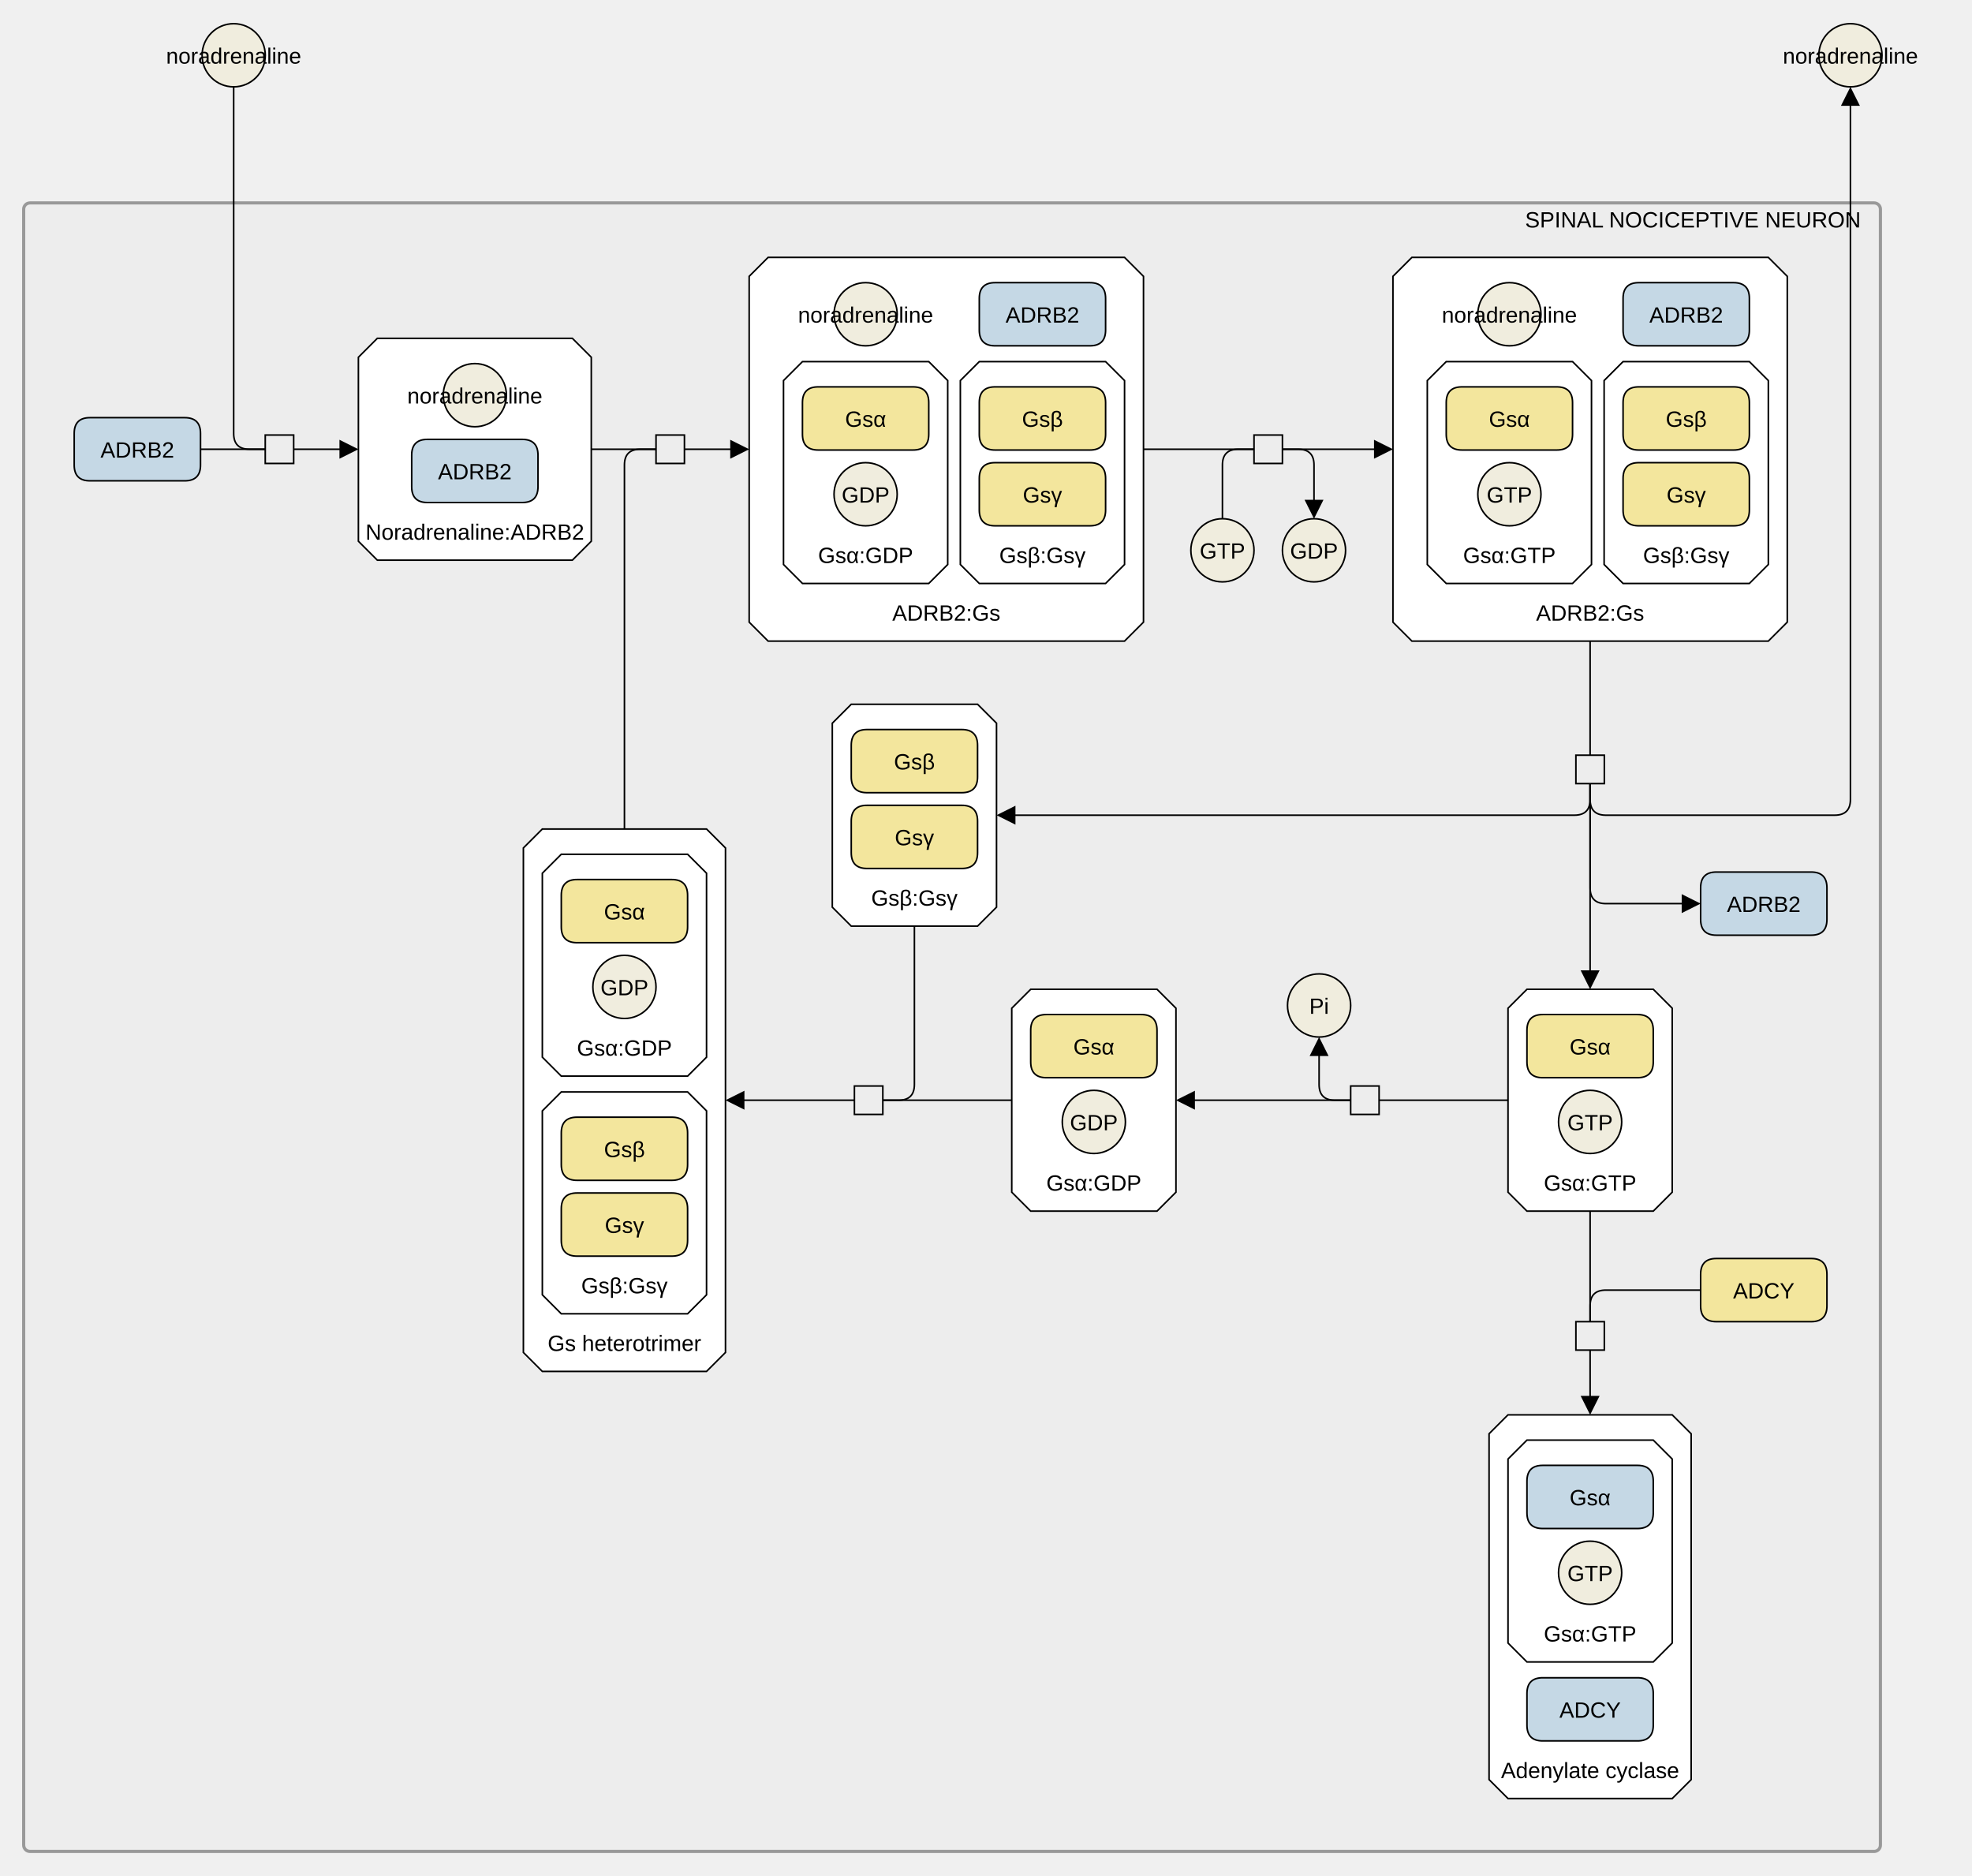
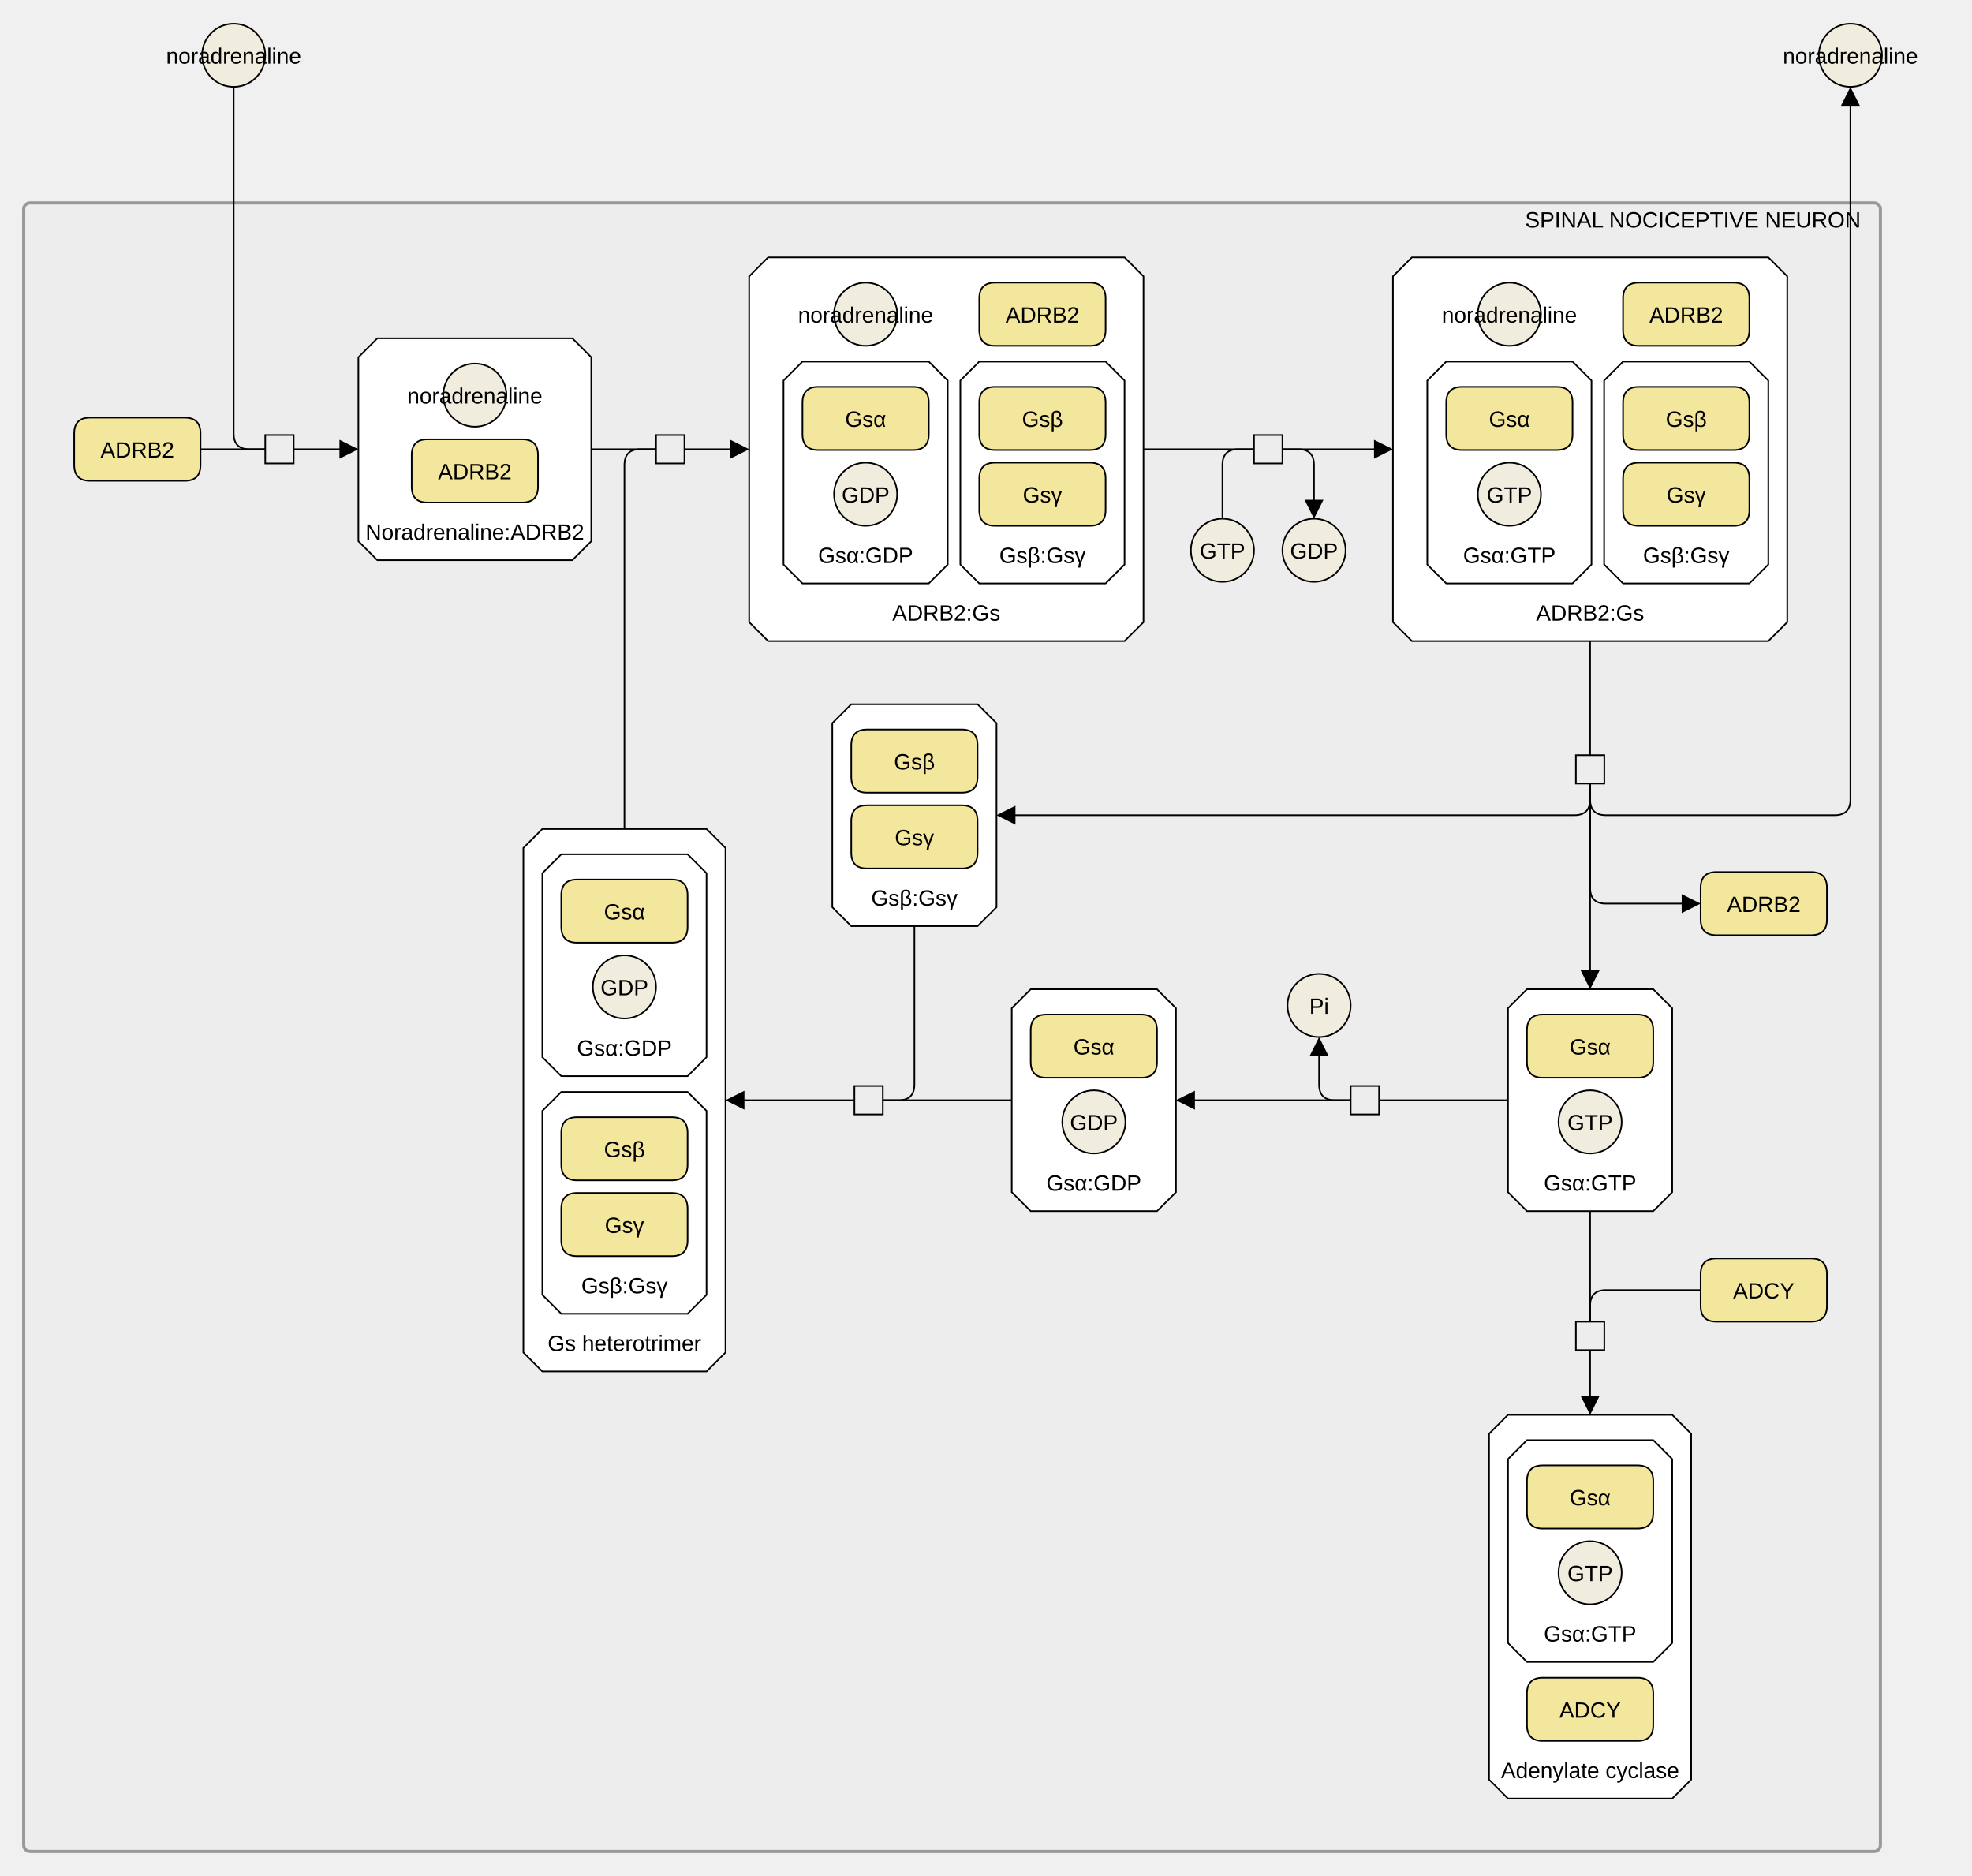
<svg xmlns="http://www.w3.org/2000/svg" width="1249" height="1188" viewBox="0 0 1249 1188" stroke-linecap="butt" stroke-miterlimit="10">
  <g transform="translate(-25,-25)">
    <path d="M40 157.5 C40 155.291 41.791 153.5 44 153.5 L1212 153.5 C1214.209 153.5 1216 155.291 1216 157.5 L1216 1193.5 C1216 1195.709 1214.209 1197.5 1212 1197.5 L44 1197.5 C41.791 1197.5 40 1195.709 40 1193.5 Z" fill="#999999" fill-opacity="0.031" stroke="none" />
    <path d="M40 157.5 C40 155.291 41.791 153.5 44 153.5 L1212 153.5 C1214.209 153.5 1216 155.291 1216 157.5 L1216 1193.5 C1216 1195.709 1214.209 1197.5 1212 1197.5 L44 1197.5 C41.791 1197.5 40 1195.709 40 1193.5 Z" fill="none" stroke="#999999" stroke-width="2" />
    <text x="1097.25" y="169.041" text-anchor="middle" font-family="'Dialog', Arial, Helvetica, sans-serif" font-size="14" fill="#000000" stroke="none" xml:space="preserve">SPINAL NOCICEPTIVE NEURON</text>
    <path d="M980.125 921 L1084.125 921 L1096.125 933 L1096.125 1152 L1084.125 1164 L980.125 1164 L968.125 1152 L968.125 933 Z" fill="#FFFFFF" stroke="none" />
    <path d="M980.125 921 L1084.125 921 L1096.125 933 L1096.125 1152 L1084.125 1164 L980.125 1164 L968.125 1152 L968.125 933 Z" fill="none" stroke="#000000" />
    <text x="1032.125" y="1151.041" text-anchor="middle" font-family="'Dialog', Arial, Helvetica, sans-serif" font-size="14" fill="#000000" stroke="none" xml:space="preserve">Adenylate cyclase</text>
-     <path d="M992.125 1097.5 Q992.125 1087.5 1002.125 1087.5 L1062.125 1087.5 Q1072.125 1087.5 1072.125 1097.5 L1072.125 1117.5 Q1072.125 1127.5 1062.125 1127.5 L1002.125 1127.5 Q992.125 1127.5 992.125 1117.5 Z" fill="#C5D8E5" stroke="none" />
+     <path d="M992.125 1097.5 Q992.125 1087.5 1002.125 1087.5 L1062.125 1087.5 Q1072.125 1087.5 1072.125 1097.5 L1072.125 1117.5 Q1072.125 1127.5 1062.125 1127.5 L1002.125 1127.5 Q992.125 1127.5 992.125 1117.5 Z" fill="#F3E69D" stroke="none" />
    <path d="M992.125 1097.5 Q992.125 1087.5 1002.125 1087.5 L1062.125 1087.5 Q1072.125 1087.5 1072.125 1097.5 L1072.125 1117.5 Q1072.125 1127.5 1062.125 1127.5 L1002.125 1127.5 Q992.125 1127.5 992.125 1117.5 Z" fill="none" stroke="#000000" />
    <text x="1032.125" y="1112.791" text-anchor="middle" font-family="'Dialog', Arial, Helvetica, sans-serif" font-size="14" fill="#000000" stroke="none" xml:space="preserve">ADCY</text>
    <path d="M992.125 937 L1072.125 937 L1084.125 949 L1084.125 1065.5 L1072.125 1077.5 L992.125 1077.5 L980.125 1065.5 L980.125 949 Z" fill="#FFFFFF" stroke="none" />
    <path d="M992.125 937 L1072.125 937 L1084.125 949 L1084.125 1065.5 L1072.125 1077.5 L992.125 1077.5 L980.125 1065.5 L980.125 949 Z" fill="none" stroke="#000000" />
    <text x="1032.125" y="1064.541" text-anchor="middle" font-family="'Dialog', Arial, Helvetica, sans-serif" font-size="14" fill="#000000" stroke="none" xml:space="preserve">Gsα:GTP</text>
-     <path d="M992.125 963 Q992.125 953 1002.125 953 L1062.125 953 Q1072.125 953 1072.125 963 L1072.125 983 Q1072.125 993 1062.125 993 L1002.125 993 Q992.125 993 992.125 983 Z" fill="#C5D8E5" stroke="none" />
+     <path d="M992.125 963 Q992.125 953 1002.125 953 L1062.125 953 Q1072.125 953 1072.125 963 L1072.125 983 Q1072.125 993 1062.125 993 L1002.125 993 Q992.125 993 992.125 983 Z" fill="#F3E69D" stroke="none" />
    <path d="M992.125 963 Q992.125 953 1002.125 953 L1062.125 953 Q1072.125 953 1072.125 963 L1072.125 983 Q1072.125 993 1062.125 993 L1002.125 993 Q992.125 993 992.125 983 Z" fill="none" stroke="#000000" />
    <text x="1032.125" y="978.291" text-anchor="middle" font-family="'Dialog', Arial, Helvetica, sans-serif" font-size="14" fill="#000000" stroke="none" xml:space="preserve">Gsα</text>
    <path d="M1012.125 1021 C1012.125 1009.954 1021.079 1001 1032.125 1001 L1032.125 1001 C1043.171 1001 1052.125 1009.954 1052.125 1021 L1052.125 1021 C1052.125 1032.046 1043.171 1041 1032.125 1041 L1032.125 1041 C1021.079 1041 1012.125 1032.046 1012.125 1021 Z" fill="#F0EDDE" stroke="none" />
    <path d="M1012.125 1021 C1012.125 1009.954 1021.079 1001 1032.125 1001 L1032.125 1001 C1043.171 1001 1052.125 1009.954 1052.125 1021 L1052.125 1021 C1052.125 1032.046 1043.171 1041 1032.125 1041 L1032.125 1041 C1021.079 1041 1012.125 1032.046 1012.125 1021 Z" fill="none" stroke="#000000" />
    <text x="1032.125" y="1026.291" text-anchor="middle" font-family="'Dialog', Arial, Helvetica, sans-serif" font-size="14" fill="#000000" stroke="none" xml:space="preserve">GTP</text>
    <path d="M264 239.25 L387.5 239.25 L399.5 251.25 L399.5 367.75 L387.5 379.75 L264 379.75 L252 367.75 L252 251.25 Z" fill="#FFFFFF" stroke="none" />
    <path d="M264 239.25 L387.5 239.25 L399.5 251.25 L399.5 367.75 L387.5 379.75 L264 379.75 L252 367.75 L252 251.25 Z" fill="none" stroke="#000000" />
    <text x="325.75" y="366.791" text-anchor="middle" font-family="'Dialog', Arial, Helvetica, sans-serif" font-size="14" fill="#000000" stroke="none" xml:space="preserve">Noradrenaline:ADRB2</text>
    <path d="M305.75 275.25 C305.75 264.204 314.704 255.25 325.75 255.25 L325.75 255.25 C336.796 255.25 345.75 264.204 345.75 275.25 L345.75 275.25 C345.75 286.296 336.796 295.25 325.75 295.25 L325.75 295.25 C314.704 295.25 305.75 286.296 305.75 275.25 Z" fill="#F0EDDE" stroke="none" />
    <path d="M305.75 275.25 C305.75 264.204 314.704 255.25 325.75 255.25 L325.75 255.25 C336.796 255.25 345.75 264.204 345.75 275.25 L345.75 275.25 C345.75 286.296 336.796 295.25 325.75 295.25 L325.75 295.25 C314.704 295.25 305.75 286.296 305.75 275.25 Z" fill="none" stroke="#000000" />
    <text x="325.75" y="280.541" text-anchor="middle" font-family="'Dialog', Arial, Helvetica, sans-serif" font-size="14" fill="#000000" stroke="none" xml:space="preserve">noradrenaline</text>
-     <path d="M285.75 313.25 Q285.75 303.25 295.75 303.25 L355.75 303.25 Q365.75 303.25 365.75 313.25 L365.75 333.25 Q365.75 343.25 355.75 343.25 L295.75 343.25 Q285.75 343.25 285.75 333.25 Z" fill="#C5D8E5" stroke="none" />
+     <path d="M285.75 313.25 Q285.75 303.25 295.75 303.25 L355.75 303.25 Q365.75 303.25 365.75 313.25 L365.75 333.25 Q365.75 343.25 355.75 343.25 L295.75 343.25 Q285.75 343.25 285.75 333.25 Z" fill="#F3E69D" stroke="none" />
    <path d="M285.75 313.25 Q285.75 303.25 295.75 303.25 L355.75 303.25 Q365.75 303.25 365.75 313.25 L365.75 333.25 Q365.75 343.25 355.75 343.25 L295.75 343.25 Q285.75 343.25 285.75 333.25 Z" fill="none" stroke="#000000" />
    <text x="325.75" y="328.541" text-anchor="middle" font-family="'Dialog', Arial, Helvetica, sans-serif" font-size="14" fill="#000000" stroke="none" xml:space="preserve">ADRB2</text>
    <path d="M368.5 550 L472.5 550 L484.5 562 L484.5 881.5 L472.5 893.5 L368.5 893.5 L356.5 881.5 L356.5 562 Z" fill="#FFFFFF" stroke="none" />
    <path d="M368.5 550 L472.5 550 L484.5 562 L484.5 881.5 L472.5 893.5 L368.5 893.5 L356.5 881.5 L356.5 562 Z" fill="none" stroke="#000000" />
    <text x="420.5" y="880.541" text-anchor="middle" font-family="'Dialog', Arial, Helvetica, sans-serif" font-size="14" fill="#000000" stroke="none" xml:space="preserve">Gs heterotrimer</text>
    <path d="M380.5 716.5 L460.5 716.5 L472.5 728.5 L472.5 845 L460.5 857 L380.5 857 L368.5 845 L368.5 728.5 Z" fill="#FFFFFF" stroke="none" />
    <path d="M380.5 716.5 L460.5 716.5 L472.5 728.5 L472.5 845 L460.5 857 L380.5 857 L368.5 845 L368.5 728.5 Z" fill="none" stroke="#000000" />
    <text x="420.5" y="844.041" text-anchor="middle" font-family="'Dialog', Arial, Helvetica, sans-serif" font-size="14" fill="#000000" stroke="none" xml:space="preserve">Gsβ:Gsγ</text>
    <path d="M380.5 742.5 Q380.5 732.5 390.5 732.5 L450.5 732.5 Q460.5 732.5 460.5 742.5 L460.5 762.5 Q460.5 772.5 450.5 772.5 L390.5 772.5 Q380.5 772.5 380.5 762.5 Z" fill="#F3E69D" stroke="none" />
    <path d="M380.5 742.5 Q380.5 732.5 390.5 732.5 L450.5 732.5 Q460.5 732.5 460.5 742.5 L460.5 762.5 Q460.5 772.5 450.5 772.5 L390.5 772.5 Q380.5 772.5 380.5 762.5 Z" fill="none" stroke="#000000" />
    <text x="420.5" y="757.791" text-anchor="middle" font-family="'Dialog', Arial, Helvetica, sans-serif" font-size="14" fill="#000000" stroke="none" xml:space="preserve">Gsβ</text>
    <path d="M380.5 790.5 Q380.5 780.5 390.5 780.5 L450.5 780.5 Q460.5 780.5 460.5 790.5 L460.5 810.5 Q460.5 820.5 450.5 820.5 L390.5 820.5 Q380.5 820.5 380.5 810.5 Z" fill="#F3E69D" stroke="none" />
    <path d="M380.5 790.5 Q380.5 780.5 390.5 780.5 L450.5 780.5 Q460.5 780.5 460.5 790.5 L460.5 810.5 Q460.5 820.5 450.5 820.5 L390.5 820.5 Q380.5 820.5 380.5 810.5 Z" fill="none" stroke="#000000" />
    <text x="420.5" y="805.791" text-anchor="middle" font-family="'Dialog', Arial, Helvetica, sans-serif" font-size="14" fill="#000000" stroke="none" xml:space="preserve">Gsγ</text>
    <path d="M380.5 566 L460.5 566 L472.5 578 L472.5 694.5 L460.5 706.5 L380.5 706.5 L368.5 694.5 L368.5 578 Z" fill="#FFFFFF" stroke="none" />
    <path d="M380.5 566 L460.5 566 L472.5 578 L472.5 694.5 L460.5 706.5 L380.5 706.5 L368.5 694.5 L368.5 578 Z" fill="none" stroke="#000000" />
    <text x="420.5" y="693.541" text-anchor="middle" font-family="'Dialog', Arial, Helvetica, sans-serif" font-size="14" fill="#000000" stroke="none" xml:space="preserve">Gsα:GDP</text>
    <path d="M380.5 592 Q380.5 582 390.5 582 L450.5 582 Q460.5 582 460.5 592 L460.5 612 Q460.5 622 450.5 622 L390.5 622 Q380.5 622 380.5 612 Z" fill="#F3E69D" stroke="none" />
    <path d="M380.5 592 Q380.5 582 390.5 582 L450.5 582 Q460.5 582 460.5 592 L460.5 612 Q460.5 622 450.5 622 L390.5 622 Q380.5 622 380.5 612 Z" fill="none" stroke="#000000" />
    <text x="420.5" y="607.291" text-anchor="middle" font-family="'Dialog', Arial, Helvetica, sans-serif" font-size="14" fill="#000000" stroke="none" xml:space="preserve">Gsα</text>
    <path d="M400.5 650 C400.5 638.954 409.454 630 420.5 630 L420.5 630 C431.546 630 440.5 638.954 440.5 650 L440.5 650 C440.5 661.046 431.546 670 420.5 670 L420.5 670 C409.454 670 400.5 661.046 400.5 650 Z" fill="#F0EDDE" stroke="none" />
    <path d="M400.5 650 C400.5 638.954 409.454 630 420.5 630 L420.5 630 C431.546 630 440.5 638.954 440.5 650 L440.5 650 C440.5 661.046 431.546 670 420.5 670 L420.5 670 C409.454 670 400.5 661.046 400.5 650 Z" fill="none" stroke="#000000" />
    <text x="420.5" y="655.291" text-anchor="middle" font-family="'Dialog', Arial, Helvetica, sans-serif" font-size="14" fill="#000000" stroke="none" xml:space="preserve">GDP</text>
    <path d="M564.156 471 L644.156 471 L656.156 483 L656.156 599.5 L644.156 611.5 L564.156 611.5 L552.156 599.5 L552.156 483 Z" fill="#FFFFFF" stroke="none" />
    <path d="M564.156 471 L644.156 471 L656.156 483 L656.156 599.5 L644.156 611.5 L564.156 611.5 L552.156 599.5 L552.156 483 Z" fill="none" stroke="#000000" />
    <text x="604.156" y="598.541" text-anchor="middle" font-family="'Dialog', Arial, Helvetica, sans-serif" font-size="14" fill="#000000" stroke="none" xml:space="preserve">Gsβ:Gsγ</text>
    <path d="M564.156 497 Q564.156 487 574.156 487 L634.156 487 Q644.156 487 644.156 497 L644.156 517 Q644.156 527 634.156 527 L574.156 527 Q564.156 527 564.156 517 Z" fill="#F3E69D" stroke="none" />
    <path d="M564.156 497 Q564.156 487 574.156 487 L634.156 487 Q644.156 487 644.156 497 L644.156 517 Q644.156 527 634.156 527 L574.156 527 Q564.156 527 564.156 517 Z" fill="none" stroke="#000000" />
    <text x="604.156" y="512.291" text-anchor="middle" font-family="'Dialog', Arial, Helvetica, sans-serif" font-size="14" fill="#000000" stroke="none" xml:space="preserve">Gsβ</text>
    <path d="M564.156 545 Q564.156 535 574.156 535 L634.156 535 Q644.156 535 644.156 545 L644.156 565 Q644.156 575 634.156 575 L574.156 575 Q564.156 575 564.156 565 Z" fill="#F3E69D" stroke="none" />
    <path d="M564.156 545 Q564.156 535 574.156 535 L634.156 535 Q644.156 535 644.156 545 L644.156 565 Q644.156 575 634.156 575 L574.156 575 Q564.156 575 564.156 565 Z" fill="none" stroke="#000000" />
    <text x="604.156" y="560.291" text-anchor="middle" font-family="'Dialog', Arial, Helvetica, sans-serif" font-size="14" fill="#000000" stroke="none" xml:space="preserve">Gsγ</text>
    <path d="M511.5 188 L737.25 188 L749.25 200 L749.25 419 L737.25 431 L511.5 431 L499.5 419 L499.5 200 Z" fill="#FFFFFF" stroke="none" />
    <path d="M511.5 188 L737.25 188 L749.25 200 L749.25 419 L737.25 431 L511.5 431 L499.5 419 L499.5 200 Z" fill="none" stroke="#000000" />
    <text x="624.375" y="418.041" text-anchor="middle" font-family="'Dialog', Arial, Helvetica, sans-serif" font-size="14" fill="#000000" stroke="none" xml:space="preserve">ADRB2:Gs</text>
    <path d="M645.25 254 L725.25 254 L737.25 266 L737.25 382.5 L725.25 394.5 L645.25 394.5 L633.25 382.5 L633.25 266 Z" fill="#FFFFFF" stroke="none" />
    <path d="M645.25 254 L725.25 254 L737.25 266 L737.25 382.5 L725.25 394.5 L645.25 394.5 L633.25 382.5 L633.25 266 Z" fill="none" stroke="#000000" />
    <text x="685.25" y="381.541" text-anchor="middle" font-family="'Dialog', Arial, Helvetica, sans-serif" font-size="14" fill="#000000" stroke="none" xml:space="preserve">Gsβ:Gsγ</text>
    <path d="M645.25 280 Q645.25 270 655.25 270 L715.25 270 Q725.25 270 725.25 280 L725.25 300 Q725.25 310 715.25 310 L655.25 310 Q645.25 310 645.25 300 Z" fill="#F3E69D" stroke="none" />
    <path d="M645.25 280 Q645.25 270 655.25 270 L715.25 270 Q725.25 270 725.25 280 L725.25 300 Q725.25 310 715.25 310 L655.25 310 Q645.25 310 645.25 300 Z" fill="none" stroke="#000000" />
    <text x="685.25" y="295.291" text-anchor="middle" font-family="'Dialog', Arial, Helvetica, sans-serif" font-size="14" fill="#000000" stroke="none" xml:space="preserve">Gsβ</text>
    <path d="M645.25 328 Q645.25 318 655.25 318 L715.25 318 Q725.25 318 725.25 328 L725.25 348 Q725.25 358 715.25 358 L655.25 358 Q645.25 358 645.25 348 Z" fill="#F3E69D" stroke="none" />
    <path d="M645.25 328 Q645.25 318 655.25 318 L715.25 318 Q725.25 318 725.25 328 L725.25 348 Q725.25 358 715.25 358 L655.25 358 Q645.25 358 645.25 348 Z" fill="none" stroke="#000000" />
    <text x="685.25" y="343.291" text-anchor="middle" font-family="'Dialog', Arial, Helvetica, sans-serif" font-size="14" fill="#000000" stroke="none" xml:space="preserve">Gsγ</text>
    <path d="M533.25 254 L613.25 254 L625.25 266 L625.25 382.5 L613.25 394.5 L533.25 394.5 L521.25 382.5 L521.25 266 Z" fill="#FFFFFF" stroke="none" />
    <path d="M533.25 254 L613.25 254 L625.25 266 L625.25 382.5 L613.25 394.5 L533.25 394.5 L521.25 382.5 L521.25 266 Z" fill="none" stroke="#000000" />
    <text x="573.25" y="381.541" text-anchor="middle" font-family="'Dialog', Arial, Helvetica, sans-serif" font-size="14" fill="#000000" stroke="none" xml:space="preserve">Gsα:GDP</text>
    <path d="M533.25 280 Q533.25 270 543.25 270 L603.25 270 Q613.25 270 613.25 280 L613.25 300 Q613.25 310 603.25 310 L543.25 310 Q533.25 310 533.25 300 Z" fill="#F3E69D" stroke="none" />
    <path d="M533.25 280 Q533.25 270 543.25 270 L603.25 270 Q613.25 270 613.25 280 L613.25 300 Q613.25 310 603.25 310 L543.25 310 Q533.25 310 533.25 300 Z" fill="none" stroke="#000000" />
    <text x="573.25" y="295.291" text-anchor="middle" font-family="'Dialog', Arial, Helvetica, sans-serif" font-size="14" fill="#000000" stroke="none" xml:space="preserve">Gsα</text>
    <path d="M553.25 338 C553.25 326.954 562.204 318 573.25 318 L573.25 318 C584.296 318 593.25 326.954 593.25 338 L593.25 338 C593.25 349.046 584.296 358 573.25 358 L573.25 358 C562.204 358 553.25 349.046 553.25 338 Z" fill="#F0EDDE" stroke="none" />
    <path d="M553.25 338 C553.25 326.954 562.204 318 573.25 318 L573.25 318 C584.296 318 593.25 326.954 593.25 338 L593.25 338 C593.25 349.046 584.296 358 573.25 358 L573.25 358 C562.204 358 553.25 349.046 553.25 338 Z" fill="none" stroke="#000000" />
    <text x="573.25" y="343.291" text-anchor="middle" font-family="'Dialog', Arial, Helvetica, sans-serif" font-size="14" fill="#000000" stroke="none" xml:space="preserve">GDP</text>
    <path d="M553.25 224 C553.25 212.954 562.204 204 573.25 204 L573.25 204 C584.296 204 593.25 212.954 593.25 224 L593.25 224 C593.25 235.046 584.296 244 573.25 244 L573.25 244 C562.204 244 553.25 235.046 553.25 224 Z" fill="#F0EDDE" stroke="none" />
    <path d="M553.25 224 C553.25 212.954 562.204 204 573.25 204 L573.25 204 C584.296 204 593.25 212.954 593.25 224 L593.25 224 C593.25 235.046 584.296 244 573.25 244 L573.25 244 C562.204 244 553.25 235.046 553.25 224 Z" fill="none" stroke="#000000" />
    <text x="573.25" y="229.291" text-anchor="middle" font-family="'Dialog', Arial, Helvetica, sans-serif" font-size="14" fill="#000000" stroke="none" xml:space="preserve">noradrenaline</text>
-     <path d="M645.25 214 Q645.25 204 655.25 204 L715.25 204 Q725.25 204 725.25 214 L725.25 234 Q725.25 244 715.25 244 L655.25 244 Q645.25 244 645.25 234 Z" fill="#C5D8E5" stroke="none" />
+     <path d="M645.25 214 Q645.25 204 655.25 204 L715.25 204 Q725.25 204 725.25 214 L725.25 234 Q725.25 244 715.25 244 L655.25 244 Q645.25 244 645.25 234 Z" fill="#F3E69D" stroke="none" />
    <path d="M645.25 214 Q645.25 204 655.25 204 L715.25 204 Q725.25 204 725.25 214 L725.25 234 Q725.25 244 715.25 244 L655.25 244 Q645.25 244 645.25 234 Z" fill="none" stroke="#000000" />
    <text x="685.25" y="229.291" text-anchor="middle" font-family="'Dialog', Arial, Helvetica, sans-serif" font-size="14" fill="#000000" stroke="none" xml:space="preserve">ADRB2</text>
    <path d="M919.25 188 L1145 188 L1157 200 L1157 419 L1145 431 L919.25 431 L907.25 419 L907.25 200 Z" fill="#FFFFFF" stroke="none" />
    <path d="M919.25 188 L1145 188 L1157 200 L1157 419 L1145 431 L919.25 431 L907.25 419 L907.25 200 Z" fill="none" stroke="#000000" />
    <text x="1032.125" y="418.041" text-anchor="middle" font-family="'Dialog', Arial, Helvetica, sans-serif" font-size="14" fill="#000000" stroke="none" xml:space="preserve">ADRB2:Gs</text>
    <path d="M1053 254 L1133 254 L1145 266 L1145 382.5 L1133 394.5 L1053 394.5 L1041 382.5 L1041 266 Z" fill="#FFFFFF" stroke="none" />
    <path d="M1053 254 L1133 254 L1145 266 L1145 382.5 L1133 394.5 L1053 394.5 L1041 382.5 L1041 266 Z" fill="none" stroke="#000000" />
    <text x="1093" y="381.541" text-anchor="middle" font-family="'Dialog', Arial, Helvetica, sans-serif" font-size="14" fill="#000000" stroke="none" xml:space="preserve">Gsβ:Gsγ</text>
    <path d="M1053 280 Q1053 270 1063 270 L1123 270 Q1133 270 1133 280 L1133 300 Q1133 310 1123 310 L1063 310 Q1053 310 1053 300 Z" fill="#F3E69D" stroke="none" />
    <path d="M1053 280 Q1053 270 1063 270 L1123 270 Q1133 270 1133 280 L1133 300 Q1133 310 1123 310 L1063 310 Q1053 310 1053 300 Z" fill="none" stroke="#000000" />
    <text x="1093" y="295.291" text-anchor="middle" font-family="'Dialog', Arial, Helvetica, sans-serif" font-size="14" fill="#000000" stroke="none" xml:space="preserve">Gsβ</text>
    <path d="M1053 328 Q1053 318 1063 318 L1123 318 Q1133 318 1133 328 L1133 348 Q1133 358 1123 358 L1063 358 Q1053 358 1053 348 Z" fill="#F3E69D" stroke="none" />
    <path d="M1053 328 Q1053 318 1063 318 L1123 318 Q1133 318 1133 328 L1133 348 Q1133 358 1123 358 L1063 358 Q1053 358 1053 348 Z" fill="none" stroke="#000000" />
    <text x="1093" y="343.291" text-anchor="middle" font-family="'Dialog', Arial, Helvetica, sans-serif" font-size="14" fill="#000000" stroke="none" xml:space="preserve">Gsγ</text>
    <path d="M941 254 L1021 254 L1033 266 L1033 382.5 L1021 394.5 L941 394.5 L929 382.5 L929 266 Z" fill="#FFFFFF" stroke="none" />
    <path d="M941 254 L1021 254 L1033 266 L1033 382.5 L1021 394.5 L941 394.5 L929 382.5 L929 266 Z" fill="none" stroke="#000000" />
    <text x="981" y="381.541" text-anchor="middle" font-family="'Dialog', Arial, Helvetica, sans-serif" font-size="14" fill="#000000" stroke="none" xml:space="preserve">Gsα:GTP</text>
    <path d="M941 280 Q941 270 951 270 L1011 270 Q1021 270 1021 280 L1021 300 Q1021 310 1011 310 L951 310 Q941 310 941 300 Z" fill="#F3E69D" stroke="none" />
    <path d="M941 280 Q941 270 951 270 L1011 270 Q1021 270 1021 280 L1021 300 Q1021 310 1011 310 L951 310 Q941 310 941 300 Z" fill="none" stroke="#000000" />
    <text x="981" y="295.291" text-anchor="middle" font-family="'Dialog', Arial, Helvetica, sans-serif" font-size="14" fill="#000000" stroke="none" xml:space="preserve">Gsα</text>
    <path d="M961 338 C961 326.954 969.954 318 981 318 L981 318 C992.046 318 1001 326.954 1001 338 L1001 338 C1001 349.046 992.046 358 981 358 L981 358 C969.954 358 961 349.046 961 338 Z" fill="#F0EDDE" stroke="none" />
    <path d="M961 338 C961 326.954 969.954 318 981 318 L981 318 C992.046 318 1001 326.954 1001 338 L1001 338 C1001 349.046 992.046 358 981 358 L981 358 C969.954 358 961 349.046 961 338 Z" fill="none" stroke="#000000" />
    <text x="981" y="343.291" text-anchor="middle" font-family="'Dialog', Arial, Helvetica, sans-serif" font-size="14" fill="#000000" stroke="none" xml:space="preserve">GTP</text>
    <path d="M961 224 C961 212.954 969.954 204 981 204 L981 204 C992.046 204 1001 212.954 1001 224 L1001 224 C1001 235.046 992.046 244 981 244 L981 244 C969.954 244 961 235.046 961 224 Z" fill="#F0EDDE" stroke="none" />
    <path d="M961 224 C961 212.954 969.954 204 981 204 L981 204 C992.046 204 1001 212.954 1001 224 L1001 224 C1001 235.046 992.046 244 981 244 L981 244 C969.954 244 961 235.046 961 224 Z" fill="none" stroke="#000000" />
    <text x="981" y="229.291" text-anchor="middle" font-family="'Dialog', Arial, Helvetica, sans-serif" font-size="14" fill="#000000" stroke="none" xml:space="preserve">noradrenaline</text>
-     <path d="M1053 214 Q1053 204 1063 204 L1123 204 Q1133 204 1133 214 L1133 234 Q1133 244 1123 244 L1063 244 Q1053 244 1053 234 Z" fill="#C5D8E5" stroke="none" />
+     <path d="M1053 214 Q1053 204 1063 204 L1123 204 Q1133 204 1133 214 L1133 234 Q1133 244 1123 244 L1063 244 Q1053 244 1053 234 Z" fill="#F3E69D" stroke="none" />
    <path d="M1053 214 Q1053 204 1063 204 L1123 204 Q1133 204 1133 214 L1133 234 Q1133 244 1123 244 L1063 244 Q1053 244 1053 234 Z" fill="none" stroke="#000000" />
    <text x="1093" y="229.291" text-anchor="middle" font-family="'Dialog', Arial, Helvetica, sans-serif" font-size="14" fill="#000000" stroke="none" xml:space="preserve">ADRB2</text>
-     <path d="M72 299.5 Q72 289.5 82 289.5 L142 289.5 Q152 289.5 152 299.5 L152 319.5 Q152 329.5 142 329.5 L82 329.5 Q72 329.5 72 319.5 Z" fill="#C5D8E5" stroke="none" />
+     <path d="M72 299.5 Q72 289.5 82 289.5 L142 289.5 Q152 289.5 152 299.5 L152 319.5 Q152 329.5 142 329.5 L82 329.5 Q72 329.5 72 319.5 Z" fill="#F3E69D" stroke="none" />
    <path d="M72 299.5 Q72 289.5 82 289.5 L142 289.5 Q152 289.5 152 299.5 L152 319.5 Q152 329.5 142 329.5 L82 329.5 Q72 329.5 72 319.5 Z" fill="none" stroke="#000000" />
    <text x="112" y="314.791" text-anchor="middle" font-family="'Dialog', Arial, Helvetica, sans-serif" font-size="14" fill="#000000" stroke="none" xml:space="preserve">ADRB2</text>
    <path d="M837.25 373.5 C837.25 362.454 846.204 353.5 857.25 353.5 L857.25 353.5 C868.296 353.5 877.25 362.454 877.25 373.5 L877.25 373.5 C877.25 384.546 868.296 393.5 857.25 393.5 L857.25 393.5 C846.204 393.5 837.25 384.546 837.25 373.5 Z" fill="#F0EDDE" stroke="none" />
    <path d="M837.25 373.5 C837.25 362.454 846.204 353.5 857.25 353.5 L857.25 353.5 C868.296 353.5 877.25 362.454 877.25 373.5 L877.25 373.5 C877.25 384.546 868.296 393.5 857.25 393.5 L857.25 393.5 C846.204 393.5 837.25 384.546 837.25 373.5 Z" fill="none" stroke="#000000" />
    <text x="857.25" y="378.791" text-anchor="middle" font-family="'Dialog', Arial, Helvetica, sans-serif" font-size="14" fill="#000000" stroke="none" xml:space="preserve">GDP</text>
    <path d="M840.469 661.75 C840.469 650.704 849.423 641.75 860.469 641.75 L860.469 641.75 C871.515 641.75 880.469 650.704 880.469 661.75 L880.469 661.75 C880.469 672.796 871.515 681.75 860.469 681.75 L860.469 681.75 C849.423 681.75 840.469 672.796 840.469 661.75 Z" fill="#F0EDDE" stroke="none" />
    <path d="M840.469 661.75 C840.469 650.704 849.423 641.75 860.469 641.75 L860.469 641.75 C871.515 641.75 880.469 650.704 880.469 661.75 L880.469 661.75 C880.469 672.796 871.515 681.75 860.469 681.75 L860.469 681.75 C849.423 681.75 840.469 672.796 840.469 661.75 Z" fill="none" stroke="#000000" />
    <text x="860.469" y="667.041" text-anchor="middle" font-family="'Dialog', Arial, Helvetica, sans-serif" font-size="14" fill="#000000" stroke="none" xml:space="preserve">Pi</text>
    <path d="M779.25 373.5 C779.25 362.454 788.204 353.5 799.25 353.5 L799.25 353.5 C810.296 353.5 819.25 362.454 819.25 373.5 L819.25 373.5 C819.25 384.546 810.296 393.5 799.25 393.5 L799.25 393.5 C788.204 393.5 779.25 384.546 779.25 373.5 Z" fill="#F0EDDE" stroke="none" />
    <path d="M779.25 373.5 C779.25 362.454 788.204 353.5 799.25 353.5 L799.25 353.5 C810.296 353.5 819.25 362.454 819.25 373.5 L819.25 373.5 C819.25 384.546 810.296 393.5 799.25 393.5 L799.25 393.5 C788.204 393.5 779.25 384.546 779.25 373.5 Z" fill="none" stroke="#000000" />
    <text x="799.25" y="378.791" text-anchor="middle" font-family="'Dialog', Arial, Helvetica, sans-serif" font-size="14" fill="#000000" stroke="none" xml:space="preserve">GTP</text>
    <path d="M677.812 651.5 L757.812 651.5 L769.812 663.5 L769.812 780 L757.812 792 L677.812 792 L665.812 780 L665.812 663.5 Z" fill="#FFFFFF" stroke="none" />
    <path d="M677.812 651.5 L757.812 651.5 L769.812 663.5 L769.812 780 L757.812 792 L677.812 792 L665.812 780 L665.812 663.5 Z" fill="none" stroke="#000000" />
    <text x="717.812" y="779.041" text-anchor="middle" font-family="'Dialog', Arial, Helvetica, sans-serif" font-size="14" fill="#000000" stroke="none" xml:space="preserve">Gsα:GDP</text>
    <path d="M677.812 677.5 Q677.812 667.5 687.812 667.5 L747.812 667.5 Q757.812 667.5 757.812 677.5 L757.812 697.5 Q757.812 707.5 747.812 707.5 L687.812 707.5 Q677.812 707.5 677.812 697.5 Z" fill="#F3E69D" stroke="none" />
    <path d="M677.812 677.5 Q677.812 667.5 687.812 667.5 L747.812 667.5 Q757.812 667.5 757.812 677.5 L757.812 697.5 Q757.812 707.5 747.812 707.5 L687.812 707.5 Q677.812 707.5 677.812 697.5 Z" fill="none" stroke="#000000" />
    <text x="717.812" y="692.791" text-anchor="middle" font-family="'Dialog', Arial, Helvetica, sans-serif" font-size="14" fill="#000000" stroke="none" xml:space="preserve">Gsα</text>
    <path d="M697.812 735.5 C697.812 724.454 706.766 715.5 717.812 715.5 L717.812 715.5 C728.859 715.5 737.812 724.454 737.812 735.5 L737.812 735.5 C737.812 746.546 728.859 755.5 717.812 755.5 L717.812 755.5 C706.766 755.5 697.812 746.546 697.812 735.5 Z" fill="#F0EDDE" stroke="none" />
    <path d="M697.812 735.5 C697.812 724.454 706.766 715.5 717.812 715.5 L717.812 715.5 C728.859 715.5 737.812 724.454 737.812 735.5 L737.812 735.5 C737.812 746.546 728.859 755.5 717.812 755.5 L717.812 755.5 C706.766 755.5 697.812 746.546 697.812 735.5 Z" fill="none" stroke="#000000" />
    <text x="717.812" y="740.791" text-anchor="middle" font-family="'Dialog', Arial, Helvetica, sans-serif" font-size="14" fill="#000000" stroke="none" xml:space="preserve">GDP</text>
    <path d="M992.125 651.5 L1072.125 651.5 L1084.125 663.5 L1084.125 780 L1072.125 792 L992.125 792 L980.125 780 L980.125 663.5 Z" fill="#FFFFFF" stroke="none" />
    <path d="M992.125 651.5 L1072.125 651.5 L1084.125 663.5 L1084.125 780 L1072.125 792 L992.125 792 L980.125 780 L980.125 663.5 Z" fill="none" stroke="#000000" />
    <text x="1032.125" y="779.041" text-anchor="middle" font-family="'Dialog', Arial, Helvetica, sans-serif" font-size="14" fill="#000000" stroke="none" xml:space="preserve">Gsα:GTP</text>
    <path d="M992.125 677.5 Q992.125 667.5 1002.125 667.5 L1062.125 667.5 Q1072.125 667.5 1072.125 677.5 L1072.125 697.5 Q1072.125 707.5 1062.125 707.5 L1002.125 707.5 Q992.125 707.5 992.125 697.5 Z" fill="#F3E69D" stroke="none" />
    <path d="M992.125 677.5 Q992.125 667.5 1002.125 667.5 L1062.125 667.5 Q1072.125 667.5 1072.125 677.5 L1072.125 697.5 Q1072.125 707.5 1062.125 707.5 L1002.125 707.5 Q992.125 707.5 992.125 697.5 Z" fill="none" stroke="#000000" />
    <text x="1032.125" y="692.791" text-anchor="middle" font-family="'Dialog', Arial, Helvetica, sans-serif" font-size="14" fill="#000000" stroke="none" xml:space="preserve">Gsα</text>
    <path d="M1012.125 735.5 C1012.125 724.454 1021.079 715.5 1032.125 715.5 L1032.125 715.5 C1043.171 715.5 1052.125 724.454 1052.125 735.5 L1052.125 735.5 C1052.125 746.546 1043.171 755.5 1032.125 755.5 L1032.125 755.5 C1021.079 755.5 1012.125 746.546 1012.125 735.5 Z" fill="#F0EDDE" stroke="none" />
    <path d="M1012.125 735.5 C1012.125 724.454 1021.079 715.5 1032.125 715.5 L1032.125 715.5 C1043.171 715.5 1052.125 724.454 1052.125 735.5 L1052.125 735.5 C1052.125 746.546 1043.171 755.5 1032.125 755.5 L1032.125 755.5 C1021.079 755.5 1012.125 746.546 1012.125 735.5 Z" fill="none" stroke="#000000" />
    <text x="1032.125" y="740.791" text-anchor="middle" font-family="'Dialog', Arial, Helvetica, sans-serif" font-size="14" fill="#000000" stroke="none" xml:space="preserve">GTP</text>
    <path d="M1102.125 832 Q1102.125 822 1112.125 822 L1172.125 822 Q1182.125 822 1182.125 832 L1182.125 852 Q1182.125 862 1172.125 862 L1112.125 862 Q1102.125 862 1102.125 852 Z" fill="#F3E69D" stroke="none" />
    <path d="M1102.125 832 Q1102.125 822 1112.125 822 L1172.125 822 Q1182.125 822 1182.125 832 L1182.125 852 Q1182.125 862 1172.125 862 L1112.125 862 Q1102.125 862 1102.125 852 Z" fill="none" stroke="#000000" />
    <text x="1142.125" y="847.291" text-anchor="middle" font-family="'Dialog', Arial, Helvetica, sans-serif" font-size="14" fill="#000000" stroke="none" xml:space="preserve">ADCY</text>
-     <path d="M1102.125 587.25 Q1102.125 577.25 1112.125 577.25 L1172.125 577.25 Q1182.125 577.25 1182.125 587.25 L1182.125 607.25 Q1182.125 617.25 1172.125 617.25 L1112.125 617.25 Q1102.125 617.25 1102.125 607.25 Z" fill="#C5D8E5" stroke="none" />
+     <path d="M1102.125 587.25 Q1102.125 577.25 1112.125 577.25 L1172.125 577.25 Q1182.125 577.25 1182.125 587.25 L1182.125 607.25 Q1182.125 617.25 1172.125 617.25 L1112.125 617.25 Q1102.125 617.25 1102.125 607.25 Z" fill="#F3E69D" stroke="none" />
    <path d="M1102.125 587.25 Q1102.125 577.25 1112.125 577.25 L1172.125 577.25 Q1182.125 577.25 1182.125 587.25 L1182.125 607.25 Q1182.125 617.25 1172.125 617.25 L1112.125 617.25 Q1102.125 617.25 1102.125 607.25 Z" fill="none" stroke="#000000" />
    <text x="1142.125" y="602.541" text-anchor="middle" font-family="'Dialog', Arial, Helvetica, sans-serif" font-size="14" fill="#000000" stroke="none" xml:space="preserve">ADRB2</text>
    <path d="M819.25 300.5 L837.25 300.5 L837.25 318.5 L819.25 318.5 Z" fill="none" stroke="#000000" />
    <path d="M1023.125 503.25 L1041.125 503.25 L1041.125 521.25 L1023.125 521.25 Z" fill="none" stroke="#000000" />
    <path d="M880.469 712.75 L898.469 712.75 L898.469 730.75 L880.469 730.75 Z" fill="none" stroke="#000000" />
    <path d="M566.156 712.75 L584.156 712.75 L584.156 730.75 L566.156 730.75 Z" fill="none" stroke="#000000" />
    <path d="M440.5 300.5 L458.5 300.5 L458.5 318.5 L440.5 318.5 Z" fill="none" stroke="#000000" />
    <path d="M193 300.5 L211 300.5 L211 318.5 L193 318.5 Z" fill="none" stroke="#000000" />
    <path d="M1023.125 862 L1041.125 862 L1041.125 880 L1023.125 880 Z" fill="none" stroke="#000000" />
    <path d="M153 60 C153 48.954 161.954 40 173 40 L173 40 C184.046 40 193 48.954 193 60 L193 60 C193 71.046 184.046 80 173 80 L173 80 C161.954 80 153 71.046 153 60 Z" fill="#F0EDDE" stroke="none" />
    <path d="M153 60 C153 48.954 161.954 40 173 40 L173 40 C184.046 40 193 48.954 193 60 L193 60 C193 71.046 184.046 80 173 80 L173 80 C161.954 80 153 71.046 153 60 Z" fill="none" stroke="#000000" />
    <text x="173" y="65.291" text-anchor="middle" font-family="'Dialog', Arial, Helvetica, sans-serif" font-size="14" fill="#000000" stroke="none" xml:space="preserve">noradrenaline</text>
    <path d="M1177 60 C1177 48.954 1185.954 40 1197 40 L1197 40 C1208.046 40 1217 48.954 1217 60 L1217 60 C1217 71.046 1208.046 80 1197 80 L1197 80 C1185.954 80 1177 71.046 1177 60 Z" fill="#F0EDDE" stroke="none" />
    <path d="M1177 60 C1177 48.954 1185.954 40 1197 40 L1197 40 C1208.046 40 1217 48.954 1217 60 L1217 60 C1217 71.046 1208.046 80 1197 80 L1197 80 C1185.954 80 1177 71.046 1177 60 Z" fill="none" stroke="#000000" />
    <text x="1197" y="65.291" text-anchor="middle" font-family="'Dialog', Arial, Helvetica, sans-serif" font-size="14" fill="#000000" stroke="none" xml:space="preserve">noradrenaline</text>
    <path d="M749.25 309.5 L819.25 309.5" fill="none" stroke="#000000" />
    <path d="M837.25 309.5 L896.25 309.5" fill="none" stroke="#000000" />
    <path d="M907.25 309.5 L895.25 315.5 L895.25 303.5 Z" fill="#000000" stroke="none" />
    <path d="M799.25 353.5 L799.25 319.5 Q799.25 309.5 809.25 309.5 L819.25 309.5" fill="none" stroke="#000000" />
    <path d="M837.25 309.5 L847.25 309.5 Q857.25 309.5 857.25 319.5 L857.25 342.5" fill="none" stroke="#000000" />
    <path d="M857.25 353.5 L851.25 341.5 L863.25 341.5 Z" fill="#000000" stroke="none" />
    <path d="M1032.125 431 L1032.125 503.25" fill="none" stroke="#000000" />
    <path d="M1032.125 521.25 L1032.125 640.5" fill="none" stroke="#000000" />
    <path d="M1032.125 651.5 L1026.125 639.5 L1038.125 639.5 Z" fill="#000000" stroke="none" />
    <path d="M1032.125 521.25 L1032.125 531.25 Q1032.125 541.25 1022.125 541.25 L667.156 541.25" fill="none" stroke="#000000" />
    <path d="M656.156 541.25 L668.156 535.25 L668.156 547.25 Z" fill="#000000" stroke="none" />
    <path d="M1032.125 521.25 L1032.125 531.25 Q1032.125 541.25 1042.125 541.25 L1187 541.25 Q1197 541.25 1197 531.25 L1197 91" fill="none" stroke="#000000" />
    <path d="M1197 80 L1203 92 L1191 92 Z" fill="#000000" stroke="none" />
    <path d="M1032.125 521.25 L1032.125 587.25 Q1032.125 597.25 1042.125 597.25 L1091.125 597.25" fill="none" stroke="#000000" />
    <path d="M1102.125 597.25 L1090.125 603.25 L1090.125 591.25 Z" fill="#000000" stroke="none" />
    <path d="M980.125 721.75 L898.469 721.75" fill="none" stroke="#000000" />
    <path d="M880.469 721.75 L780.812 721.75" fill="none" stroke="#000000" />
    <path d="M769.812 721.75 L781.812 715.75 L781.812 727.75 Z" fill="#000000" stroke="none" />
    <path d="M880.469 721.75 L870.469 721.75 Q860.469 721.75 860.469 711.75 L860.469 692.75" fill="none" stroke="#000000" />
    <path d="M860.469 681.75 L866.469 693.75 L854.469 693.75 Z" fill="#000000" stroke="none" />
    <path d="M665.812 721.75 L584.156 721.75" fill="none" stroke="#000000" />
    <path d="M566.156 721.75 L495.5 721.75" fill="none" stroke="#000000" />
    <path d="M484.5 721.75 L496.5 715.75 L496.5 727.75 Z" fill="#000000" stroke="none" />
    <path d="M604.156 611.5 L604.156 711.75 Q604.156 721.75 594.156 721.75 L584.156 721.75" fill="none" stroke="#000000" />
    <path d="M399.5 309.5 L440.5 309.5" fill="none" stroke="#000000" />
    <path d="M458.5 309.5 L488.5 309.5" fill="none" stroke="#000000" />
    <path d="M499.5 309.5 L487.5 315.5 L487.5 303.5 Z" fill="#000000" stroke="none" />
    <path d="M420.5 550 L420.5 319.5 Q420.5 309.5 430.5 309.5 L440.5 309.5" fill="none" stroke="#000000" />
    <path d="M152 309.5 L193 309.5" fill="none" stroke="#000000" />
    <path d="M211 309.5 L241 309.5" fill="none" stroke="#000000" />
    <path d="M252 309.5 L240 315.5 L240 303.5 Z" fill="#000000" stroke="none" />
    <path d="M173 80 L173 299.5 Q173 309.5 183 309.5 L193 309.5" fill="none" stroke="#000000" />
    <path d="M1032.125 792 L1032.125 862" fill="none" stroke="#000000" />
    <path d="M1032.125 880 L1032.125 910" fill="none" stroke="#000000" />
    <path d="M1032.125 921 L1026.125 909 L1038.125 909 Z" fill="#000000" stroke="none" />
    <path d="M1102.125 842 L1042.125 842 Q1032.125 842 1032.125 852 L1032.125 862" fill="none" stroke="#000000" />
  </g>
</svg>
